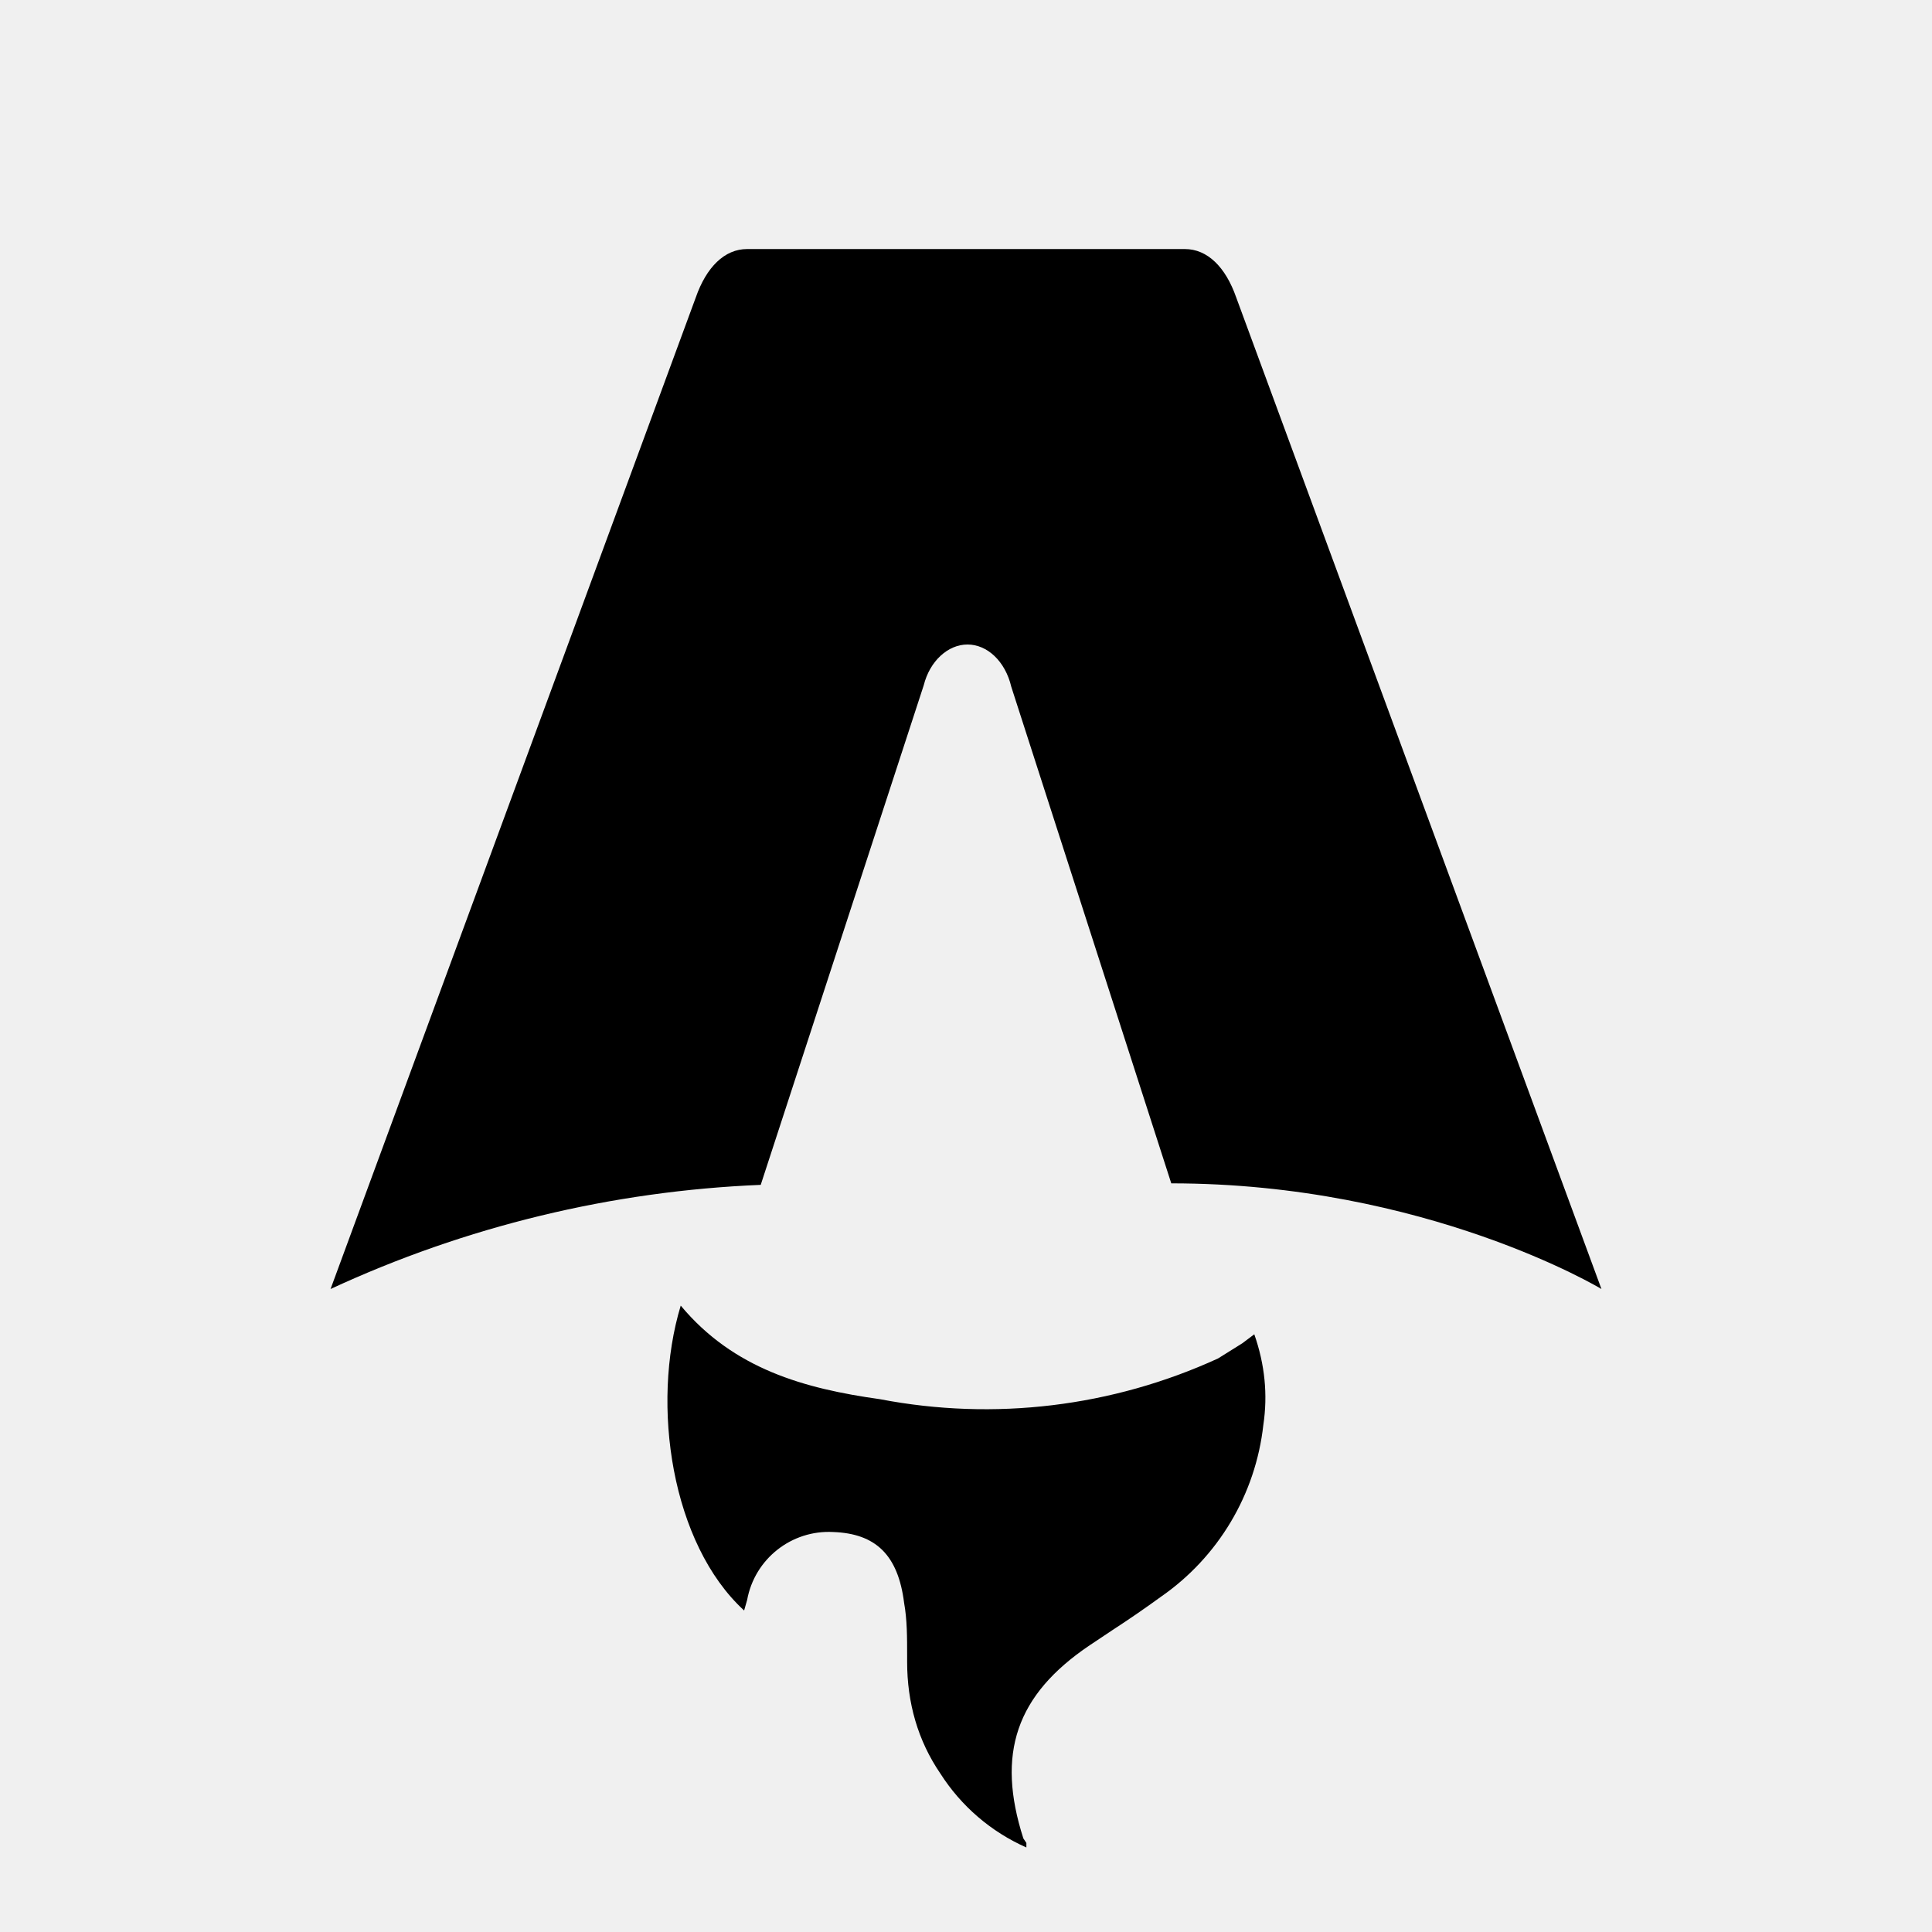
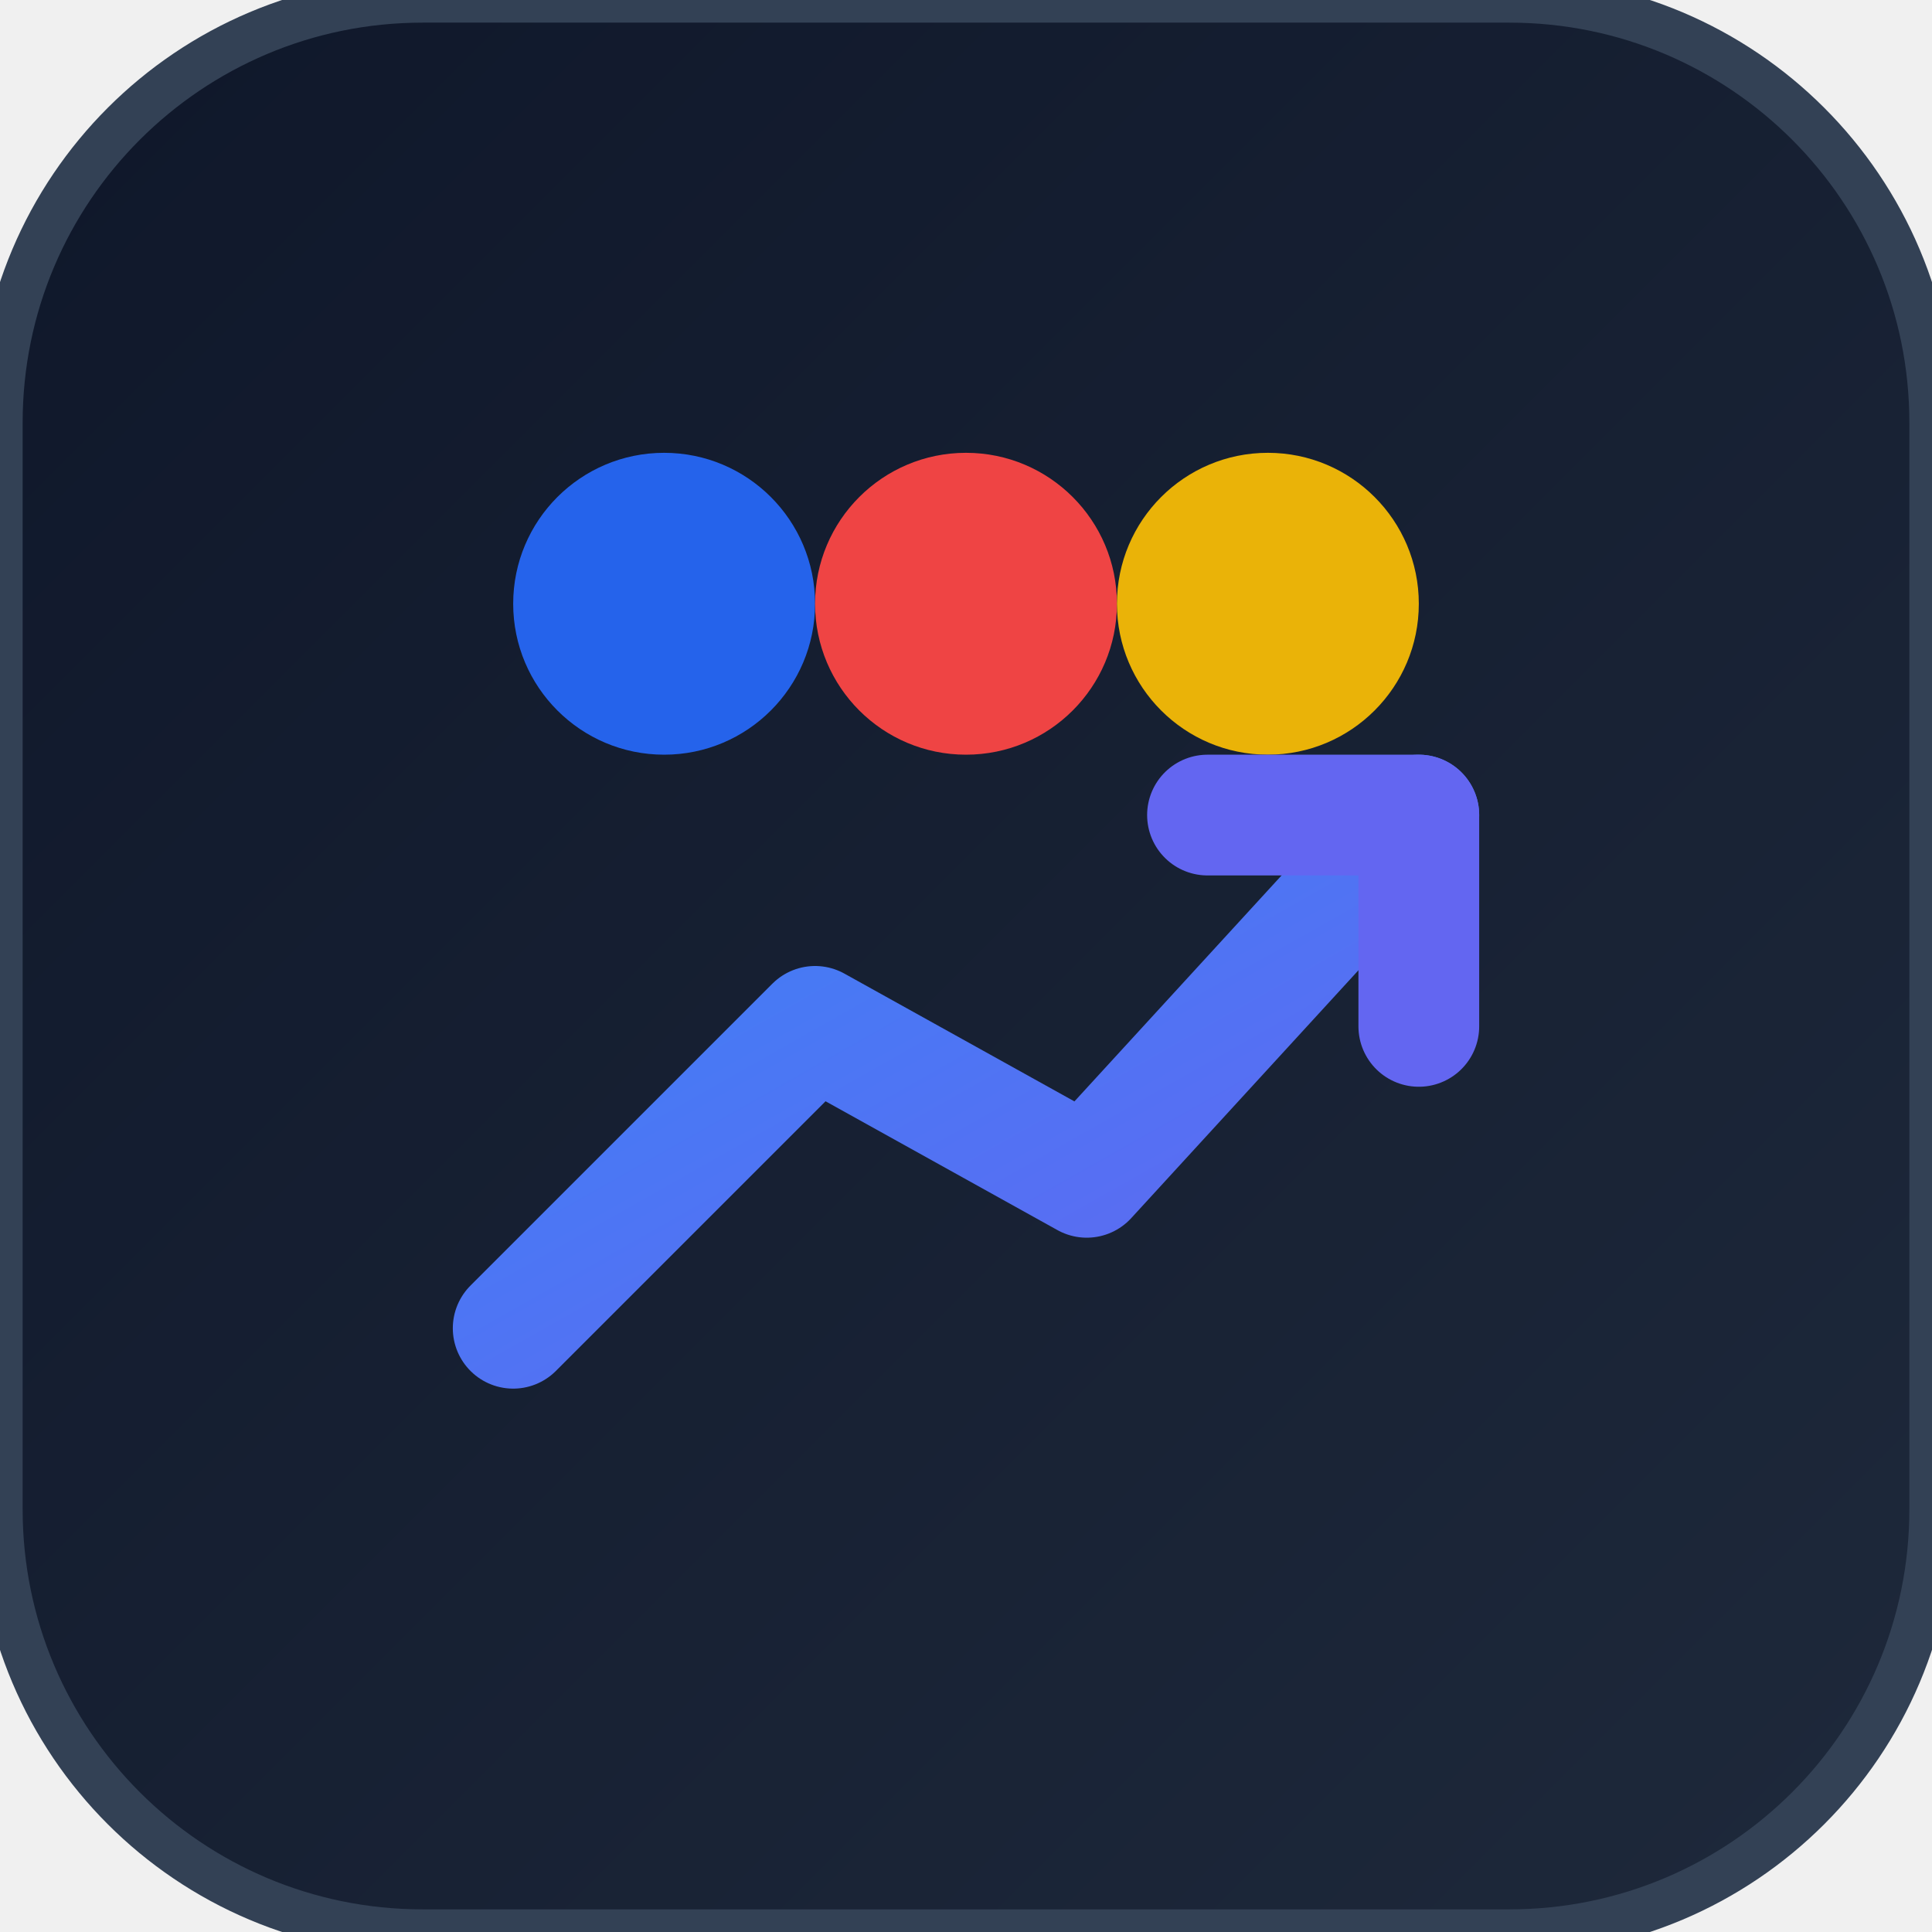
- <svg xmlns="http://www.w3.org/2000/svg" fill="none" viewBox="0 0 128 128">
-   <path d="M50.4 78.5a75.1 75.1 0 0 0-28.5 6.9l24.2-65.7c.7-2 1.9-3.2 3.4-3.2h29c1.5 0 2.7 1.2 3.4 3.2l24.2 65.7s-11.6-7-28.5-7L67 45.5c-.4-1.7-1.6-2.8-2.9-2.8-1.3 0-2.5 1.1-2.9 2.7L50.4 78.5Zm-1.1 28.2Zm-4.2-20.2c-2 6.6-.6 15.8 4.2 20.2a17.5 17.5 0 0 1 .2-.7 5.5 5.5 0 0 1 5.7-4.5c2.8.1 4.3 1.5 4.7 4.7.2 1.1.2 2.3.2 3.5v.4c0 2.7.7 5.2 2.2 7.4a13 13 0 0 0 5.7 4.9v-.3l-.2-.3c-1.8-5.6-.5-9.5 4.4-12.8l1.5-1a73 73 0 0 0 3.2-2.2 16 16 0 0 0 6.8-11.4c.3-2 .1-4-.6-6l-.8.6-1.6 1a37 37 0 0 1-22.4 2.7c-5-.7-9.7-2-13.2-6.2Z" />
-   <style>
-         path { fill: #000; }
-         @media (prefers-color-scheme: dark) {
-             path { fill: #FFF; }
-         }
-     </style>
+ <svg xmlns="http://www.w3.org/2000/svg" viewBox="0 0 128 128" fill="none">
+   <defs>
+     <linearGradient id="bgGrad" x1="0%" y1="0%" x2="100%" y2="100%">
+       <stop offset="0%" stop-color="#0f172a" />
+       <stop offset="100%" stop-color="#1e293b" />
+     </linearGradient>
+     <linearGradient id="aiGrad" x1="0%" y1="0%" x2="100%" y2="100%">
+       <stop offset="0%" stop-color="#3b82f6" />
+       <stop offset="100%" stop-color="#6366f1" />
+     </linearGradient>
+   </defs>
+   <rect width="128" height="128" rx="28" fill="url(#bgGrad)" stroke="#334155" stroke-width="3" />
+   <circle cx="44" cy="40" r="10" fill="#2563eb" />
+   <circle cx="64" cy="40" r="10" fill="#ef4444" />
+   <circle cx="84" cy="40" r="10" fill="#eab308" />
+   <path d="M34 88 L54 68 L72 78 L94 54" stroke="url(#aiGrad)" stroke-width="8" stroke-linecap="round" stroke-linejoin="round" />
+   <polyline points="80 54 94 54 94 68" stroke="#6366f1" stroke-width="8" stroke-linecap="round" stroke-linejoin="round" />
</svg>
